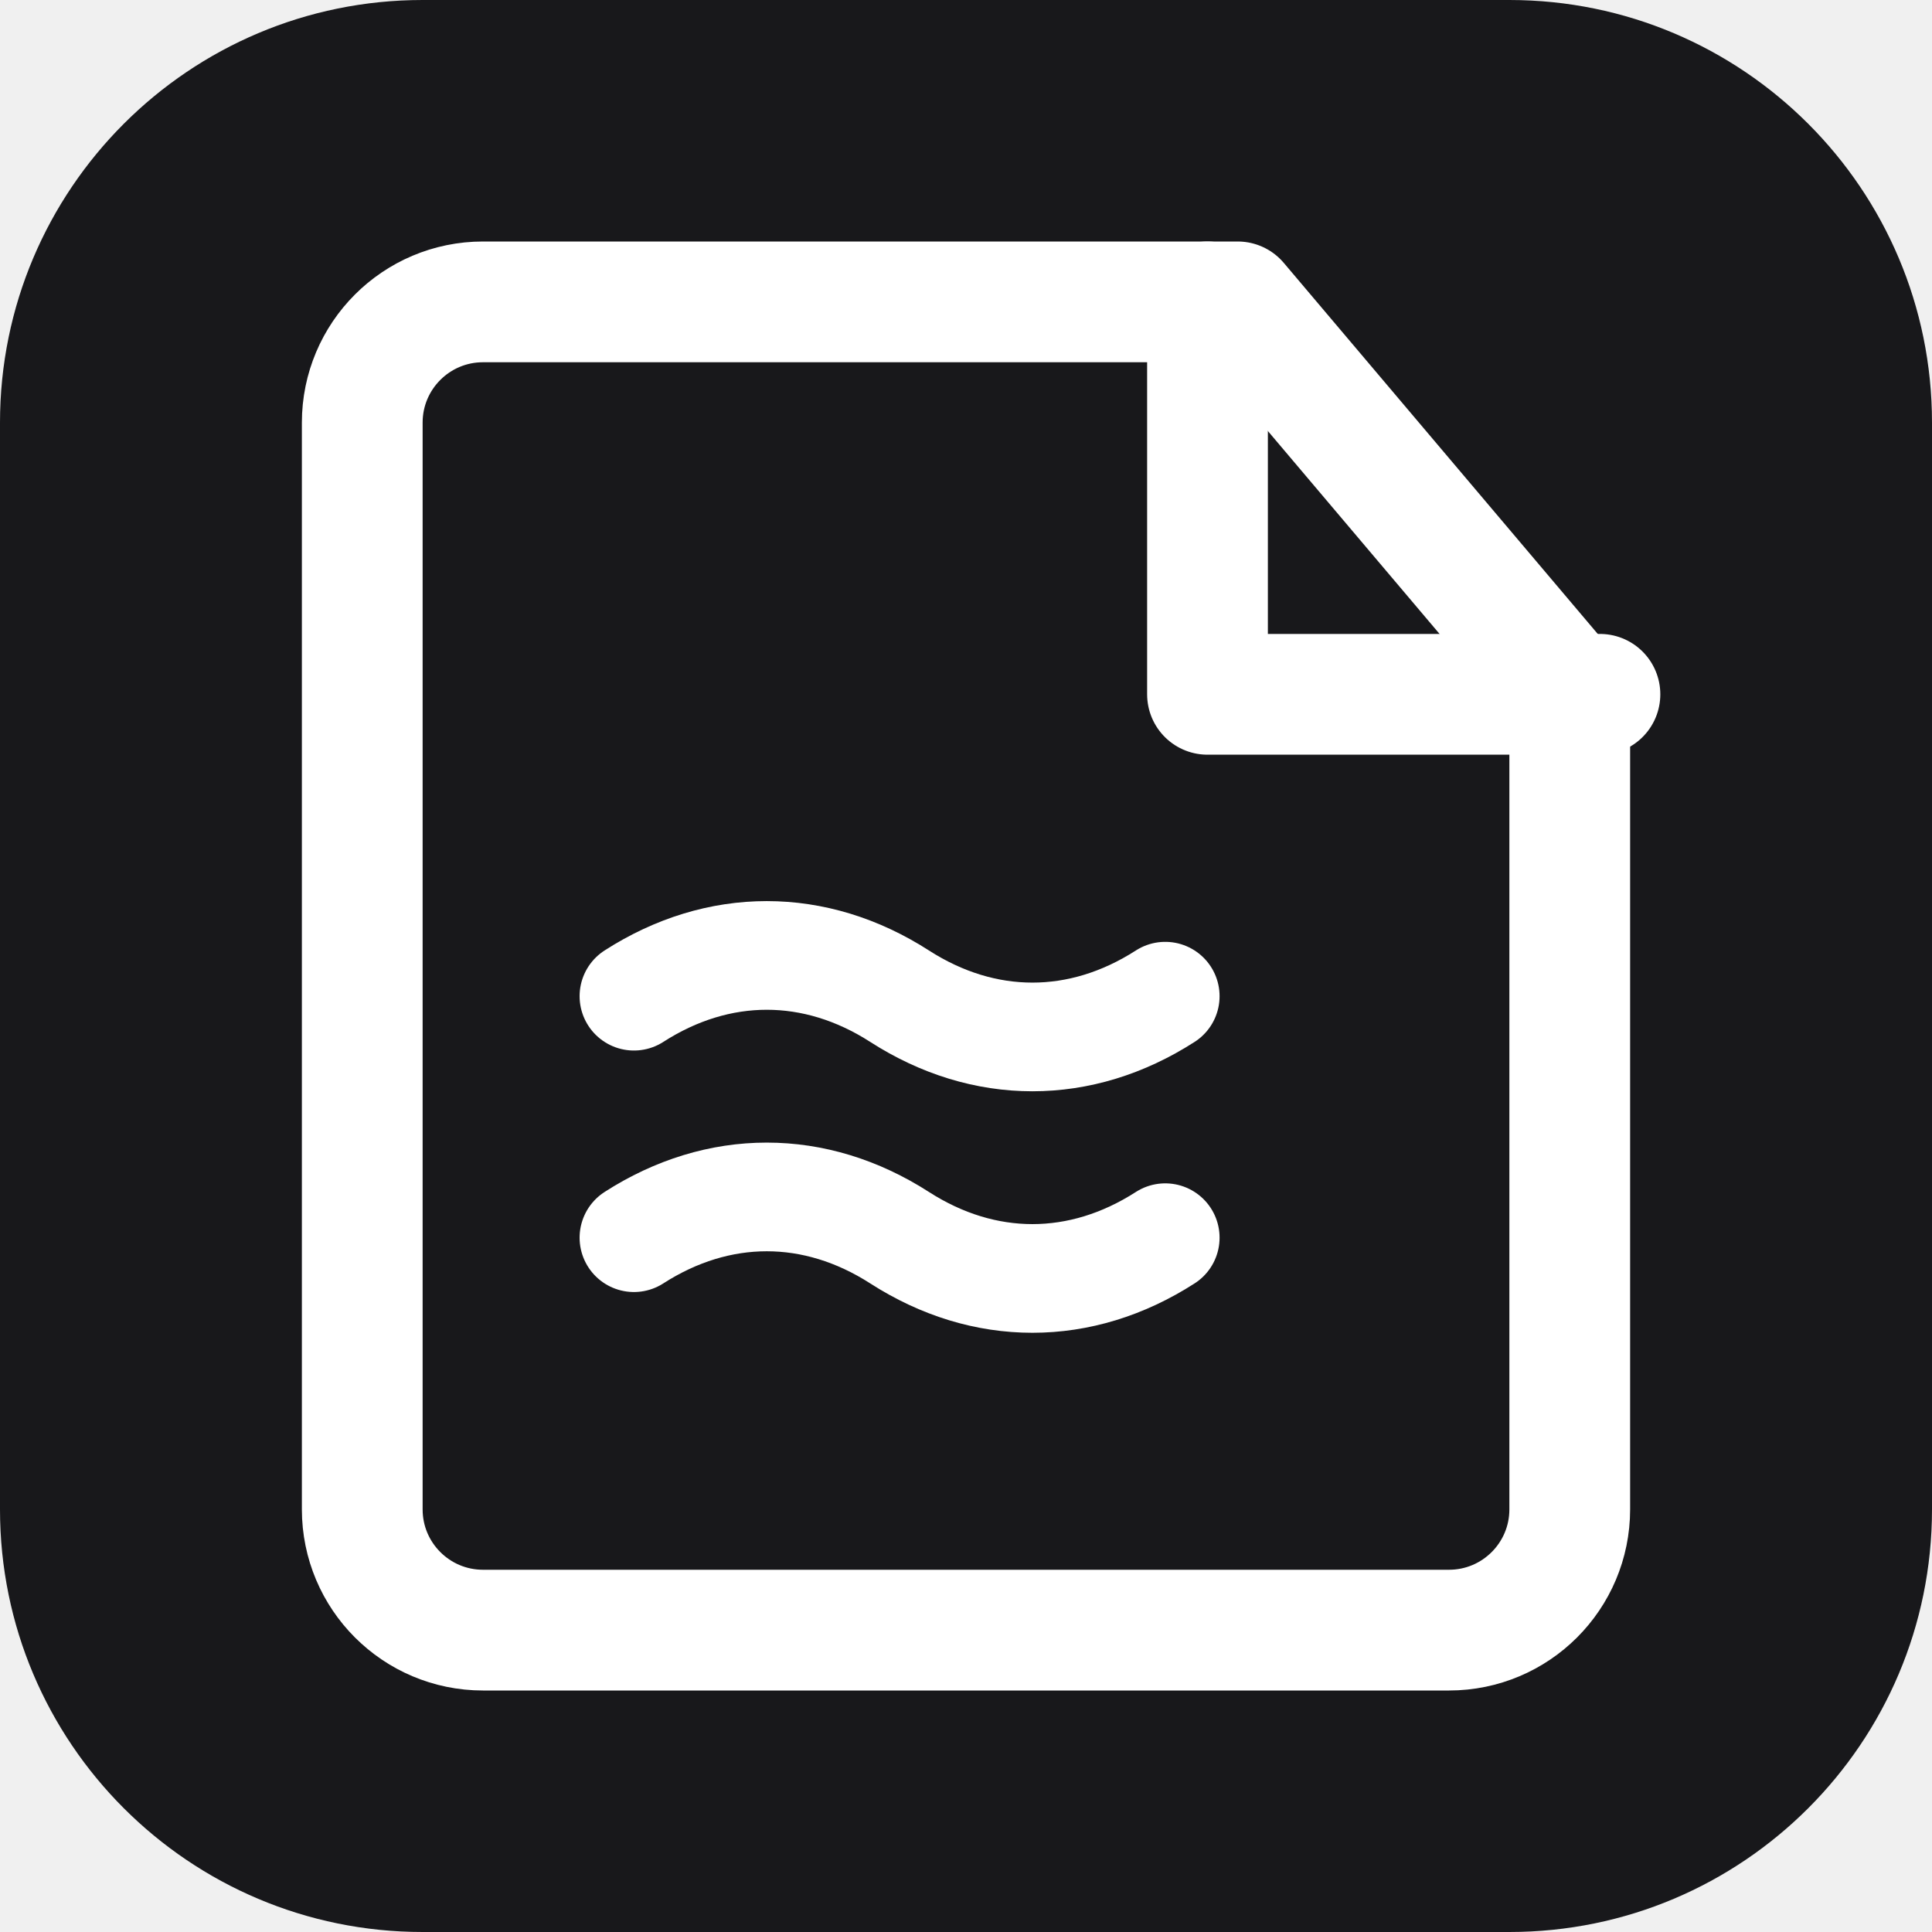
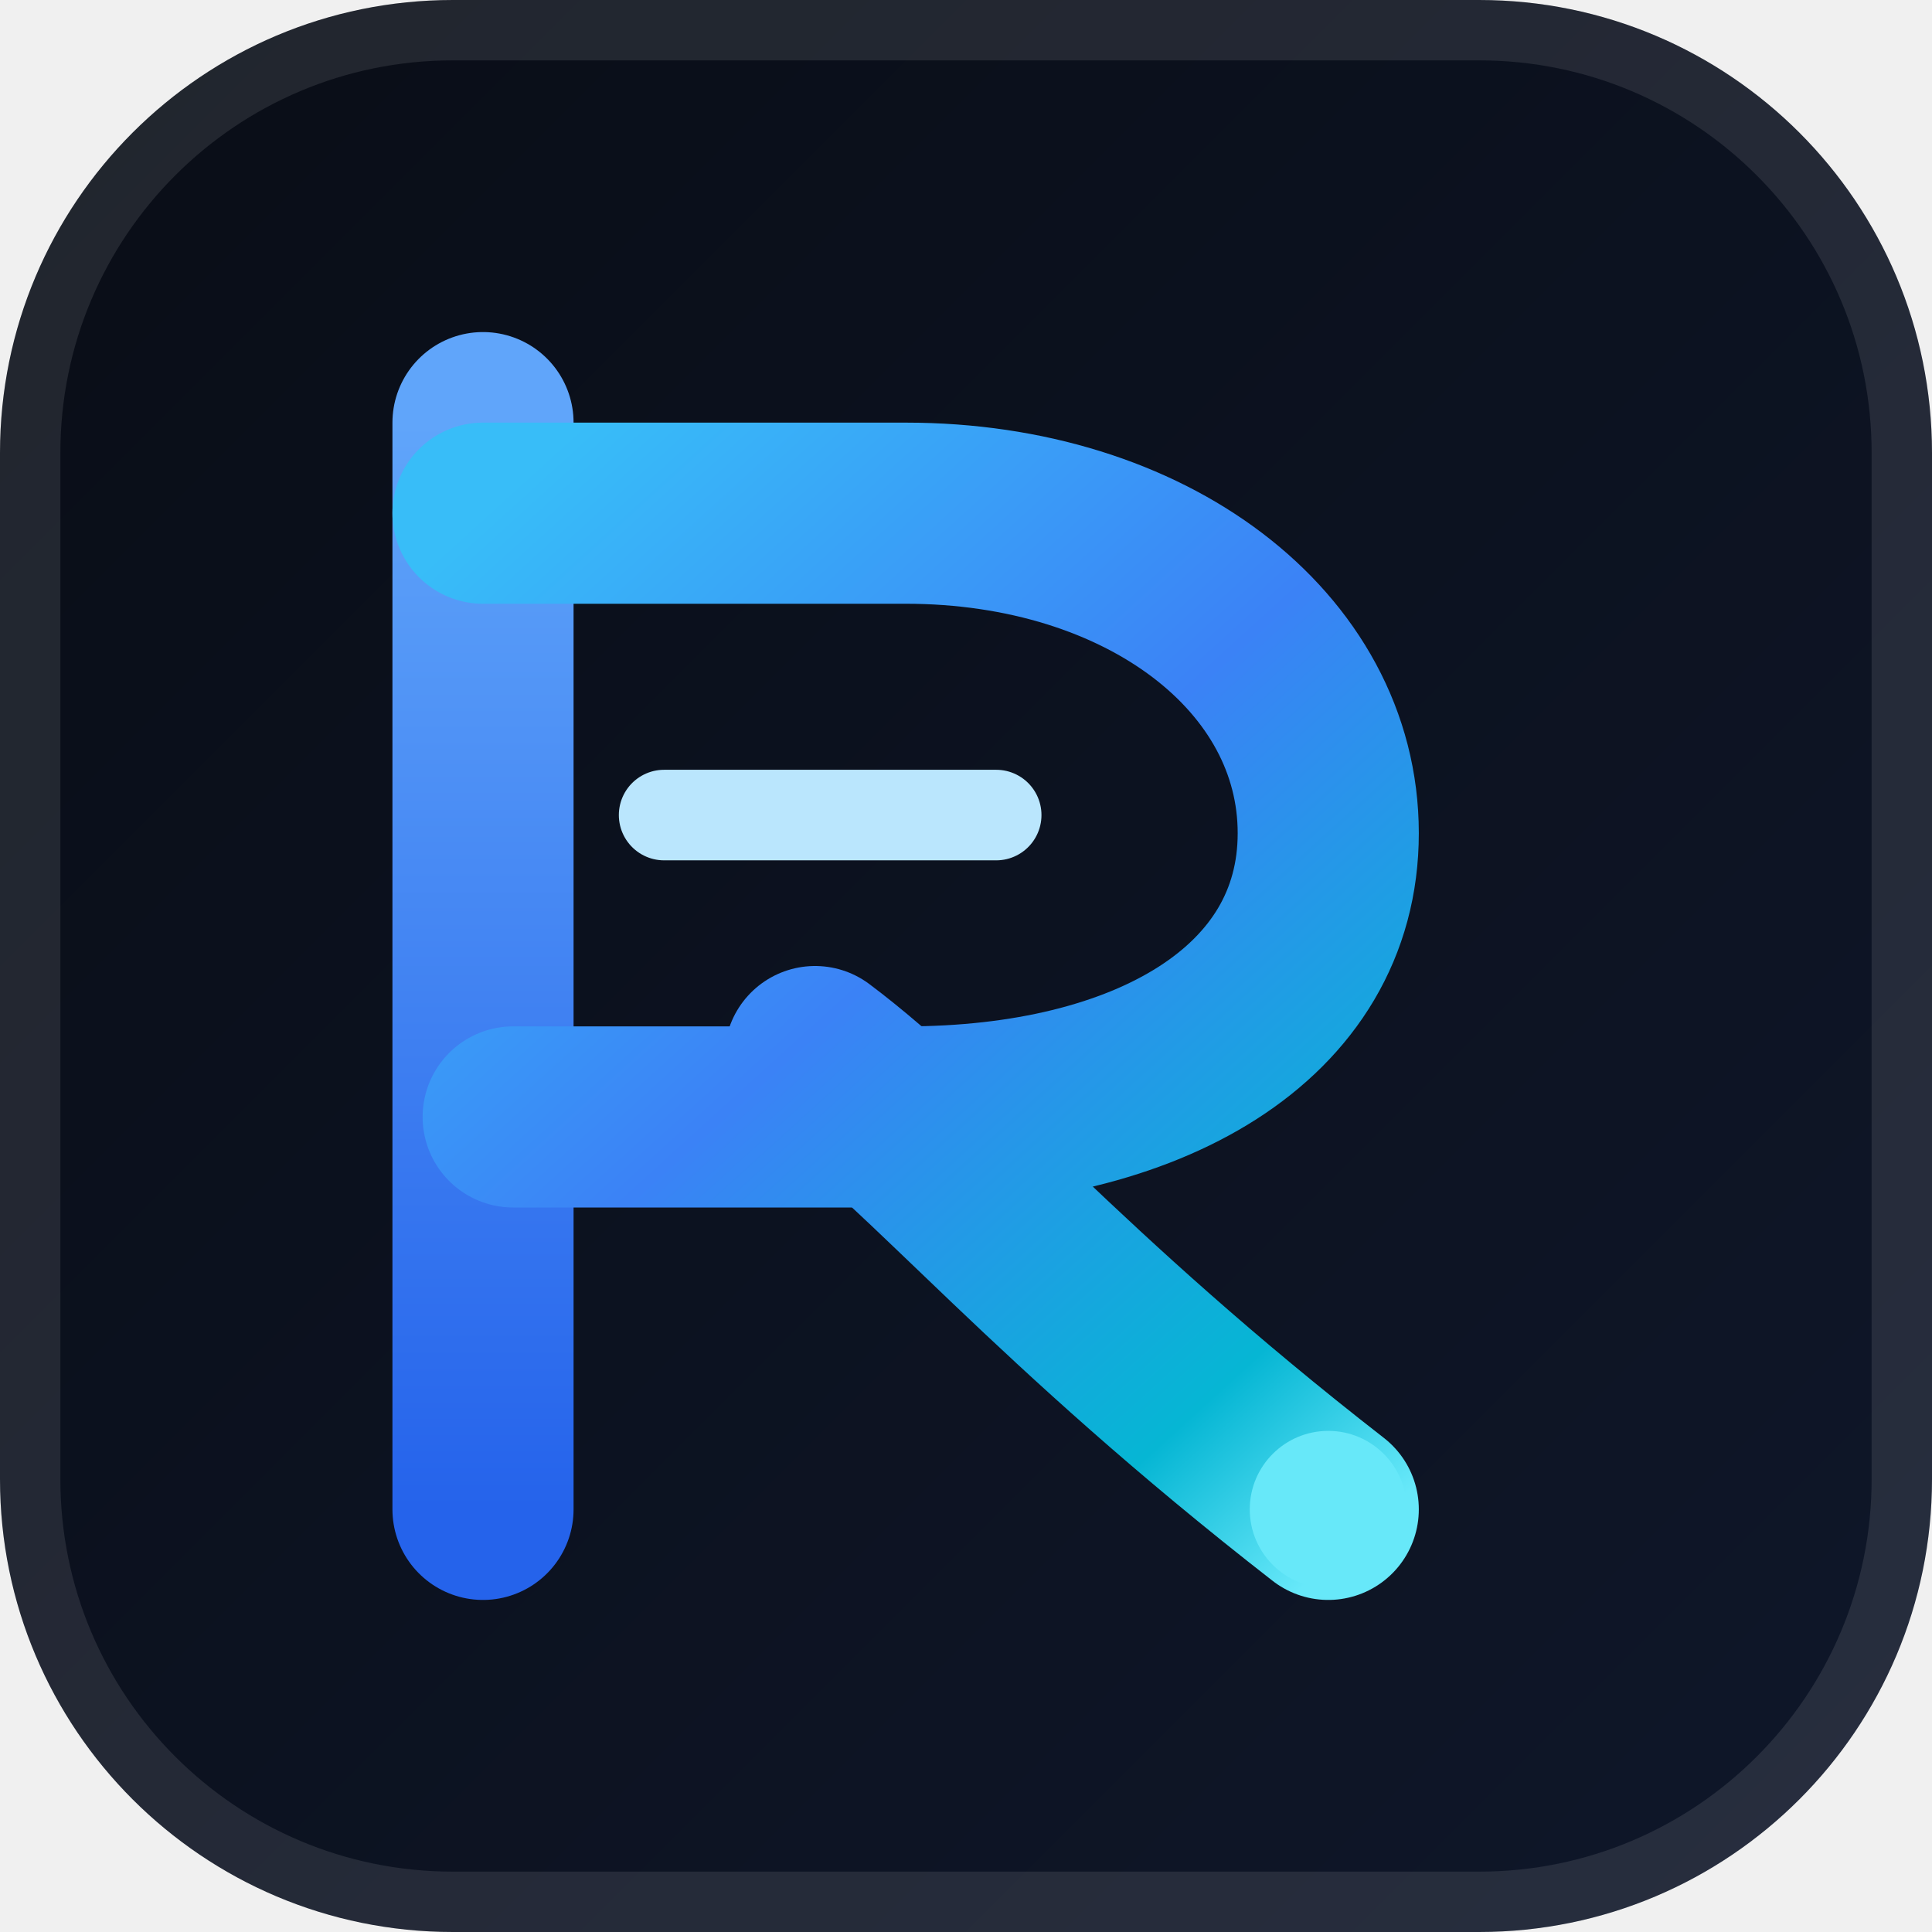
<svg xmlns="http://www.w3.org/2000/svg" viewBox="0 0 32 32" fill="none">
-   <rect width="32" height="32" rx="7" fill="#18181b" />
-   <path d="M8 5a2 2 0 0 0-2 2v18a2 2 0 0 0 2 2h16a2 2 0 0 0 2-2V11.5L20.5 5H8z" stroke="#ffffff" stroke-width="2" stroke-linecap="round" stroke-linejoin="round" />
-   <path d="M20 5v6.5H26.5" stroke="#ffffff" stroke-width="2" stroke-linecap="round" stroke-linejoin="round" />
-   <path d="M10.5 16.5c1.4-.9 3-.9 4.4 0 1.4.9 3 .9 4.4 0" stroke="#ffffff" stroke-width="1.8" stroke-linecap="round" />
-   <path d="M10.5 20.5c1.4-.9 3-.9 4.4 0 1.4.9 3 .9 4.4 0" stroke="#ffffff" stroke-width="1.8" stroke-linecap="round" />
+   <defs>
+     <linearGradient id="rf-opt3-bg" x1="0" y1="0" x2="32" y2="32" gradientUnits="userSpaceOnUse">
+       <stop stop-color="#090D16" />
+       <stop offset="1" stop-color="#0F172A" />
+     </linearGradient>
+     <linearGradient id="rf-opt3-stem" x1="8" y1="7" x2="8" y2="25" gradientUnits="userSpaceOnUse">
+       <stop stop-color="#60A5FA" />
+       <stop offset="1" stop-color="#2563EB" />
+     </linearGradient>
+     <linearGradient id="rf-opt3-ribbon" x1="8" y1="8.5" x2="23" y2="25" gradientUnits="userSpaceOnUse">
+       <stop stop-color="#38BDF8" />
+       <stop offset="0.45" stop-color="#3B82F6" />
+       <stop offset="0.85" stop-color="#06B6D4" />
+       <stop offset="1" stop-color="#67E8F9" />
+     </linearGradient>
+     <linearGradient id="rf-opt3-glint" x1="12" y1="8.5" x2="22" y2="8.5" gradientUnits="userSpaceOnUse">
+       <stop stop-color="#E0F2FE" />
+       <stop offset="1" stop-color="#38BDF8" />
+     </linearGradient>
+   </defs>
+   <rect width="32" height="32" rx="7.5" fill="url(#rf-opt3-bg)" />
+   <rect x="0.5" y="0.5" width="31" height="31" rx="7" stroke="white" stroke-opacity="0.1" stroke-width="1" />
+   <line x1="8" y1="7" x2="8" y2="25" stroke="url(#rf-opt3-stem)" stroke-width="3" stroke-linecap="round" />
+   <path d="M 8 8.5 H 15 C 19 8.5, 22 10.8, 22 13.8 C 22 16.8, 19 18.5, 15 18.5 H 8.5" stroke="url(#rf-opt3-ribbon)" stroke-width="3" stroke-linecap="round" stroke-linejoin="round" />
+   <line x1="11" y1="13.5" x2="16.5" y2="13.5" stroke="#BAE6FD" stroke-width="1.5" stroke-linecap="round" />
+   <path d="M 13.5 17.5 C 15.5 19, 17.5 21.5, 22 25" stroke="url(#rf-opt3-ribbon)" stroke-width="3" stroke-linecap="round" />
+   <circle cx="22" cy="25" r="1.3" fill="#67E8F9" />
</svg>
